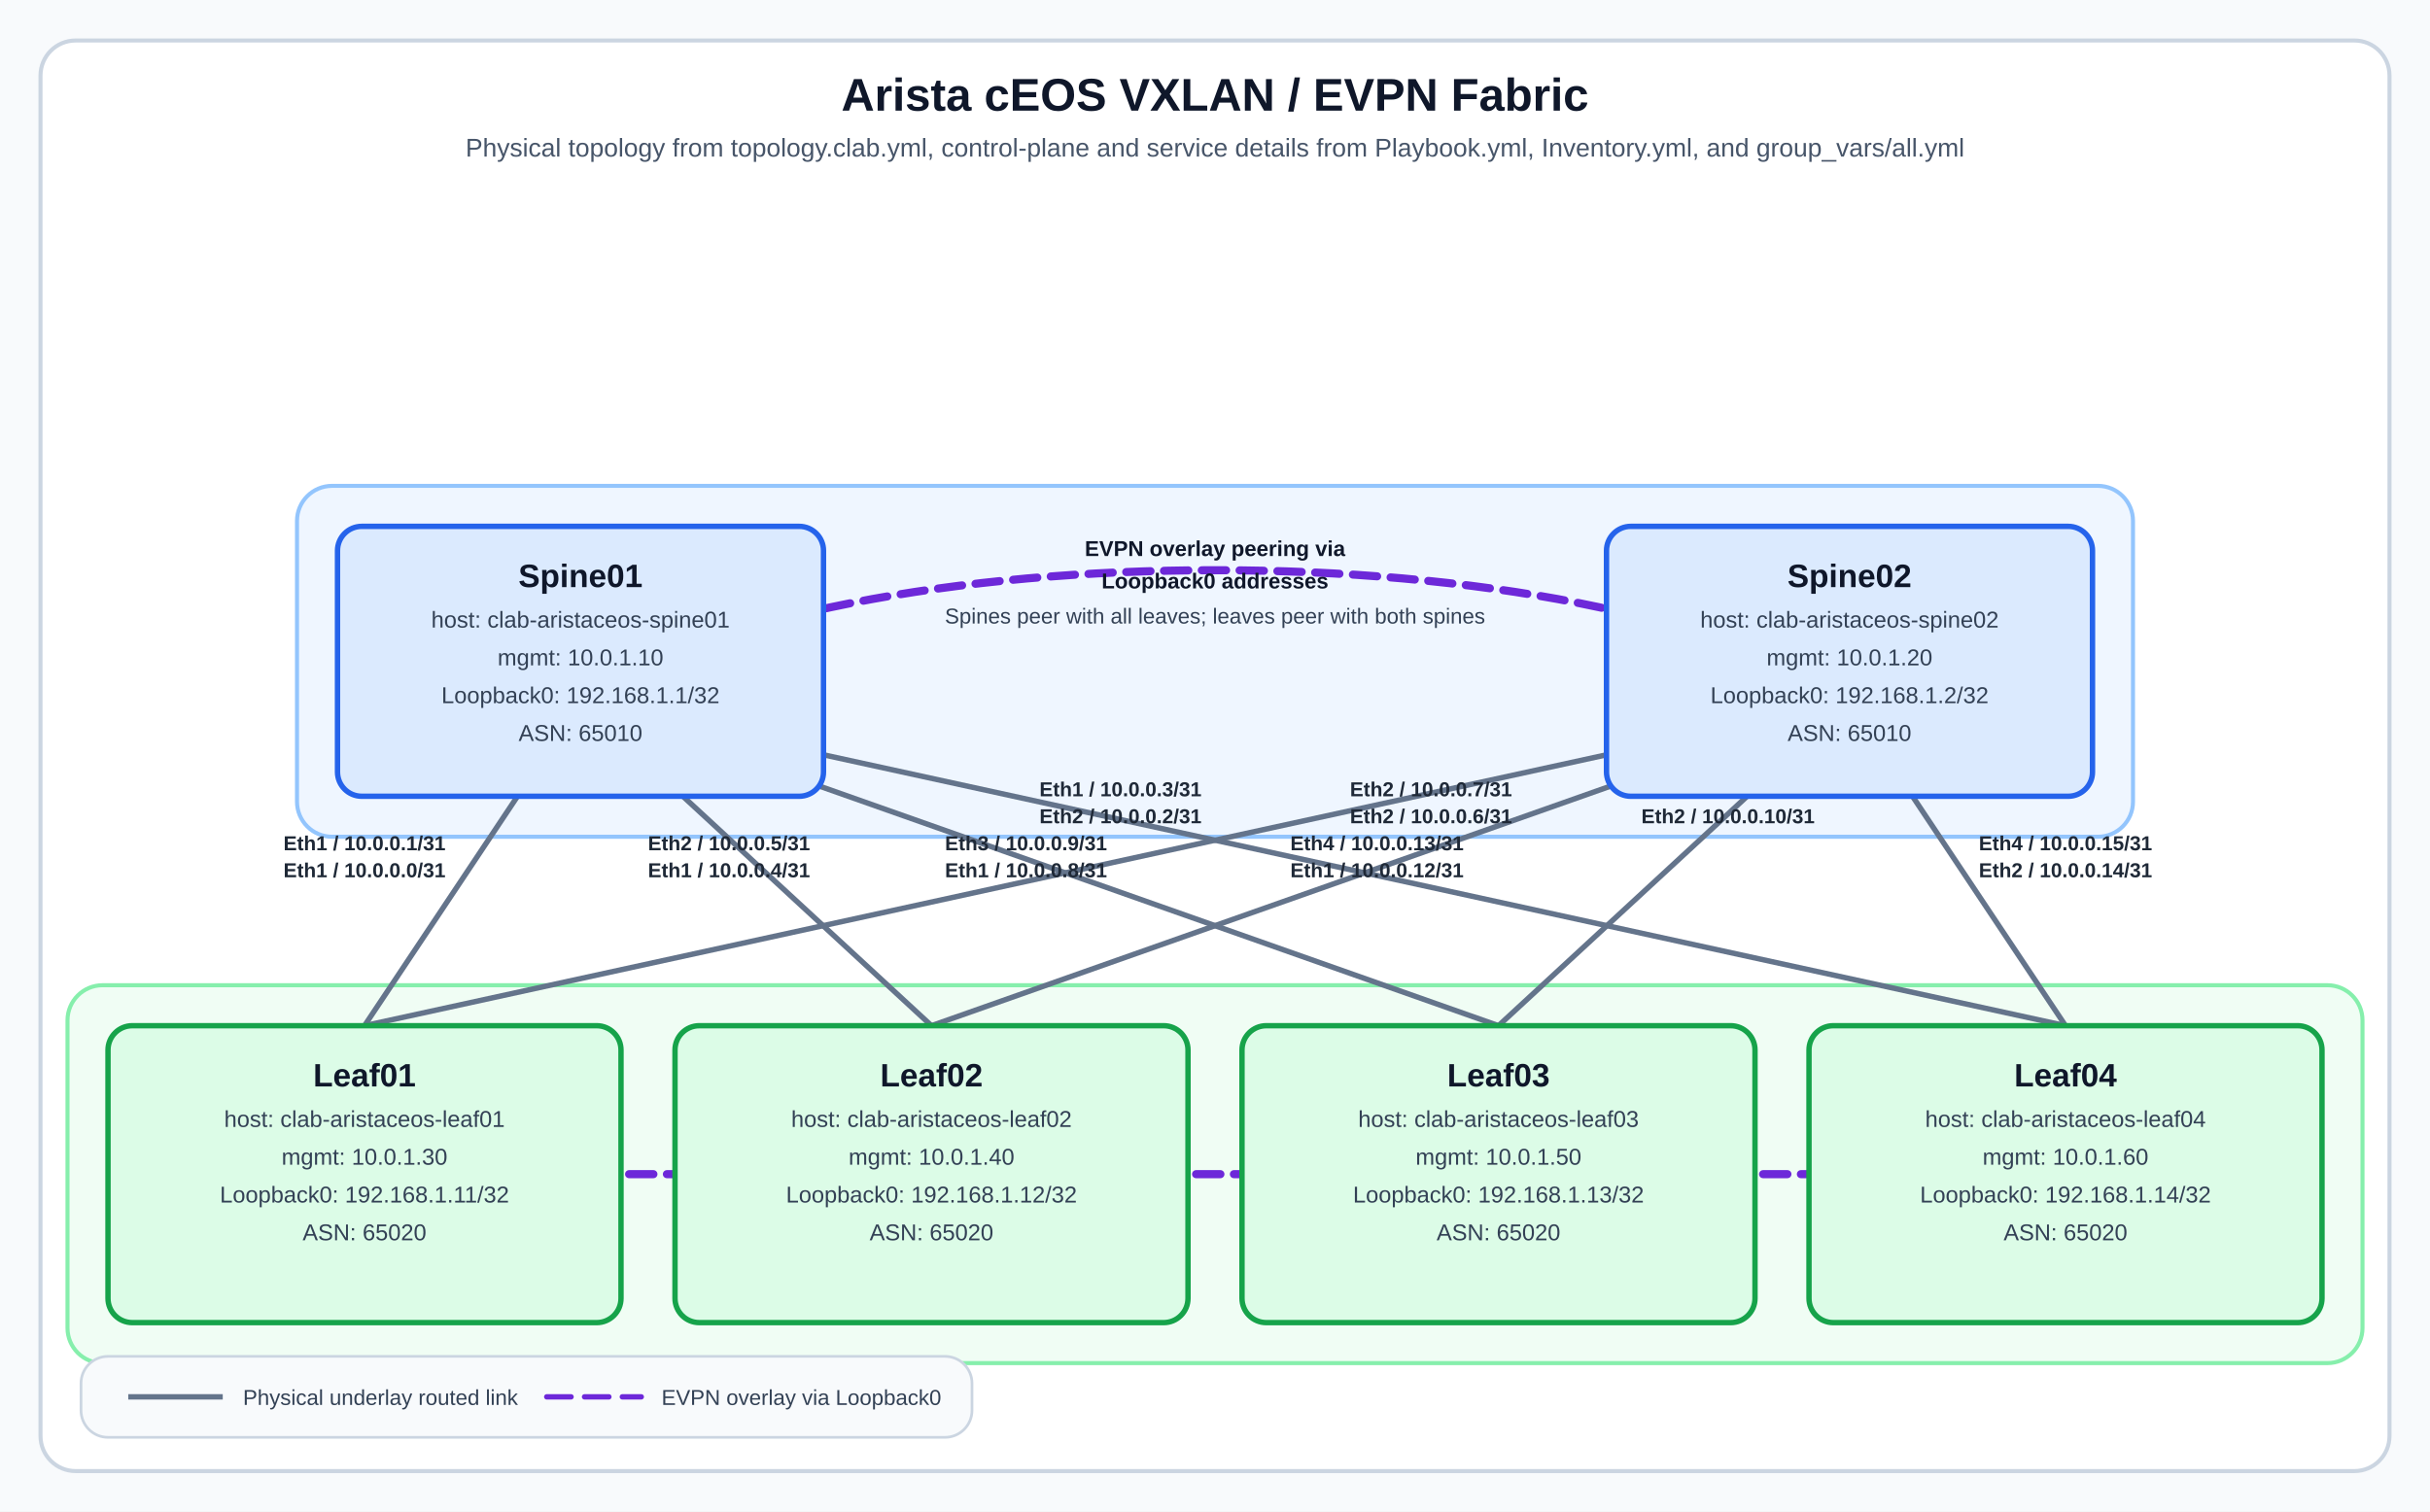
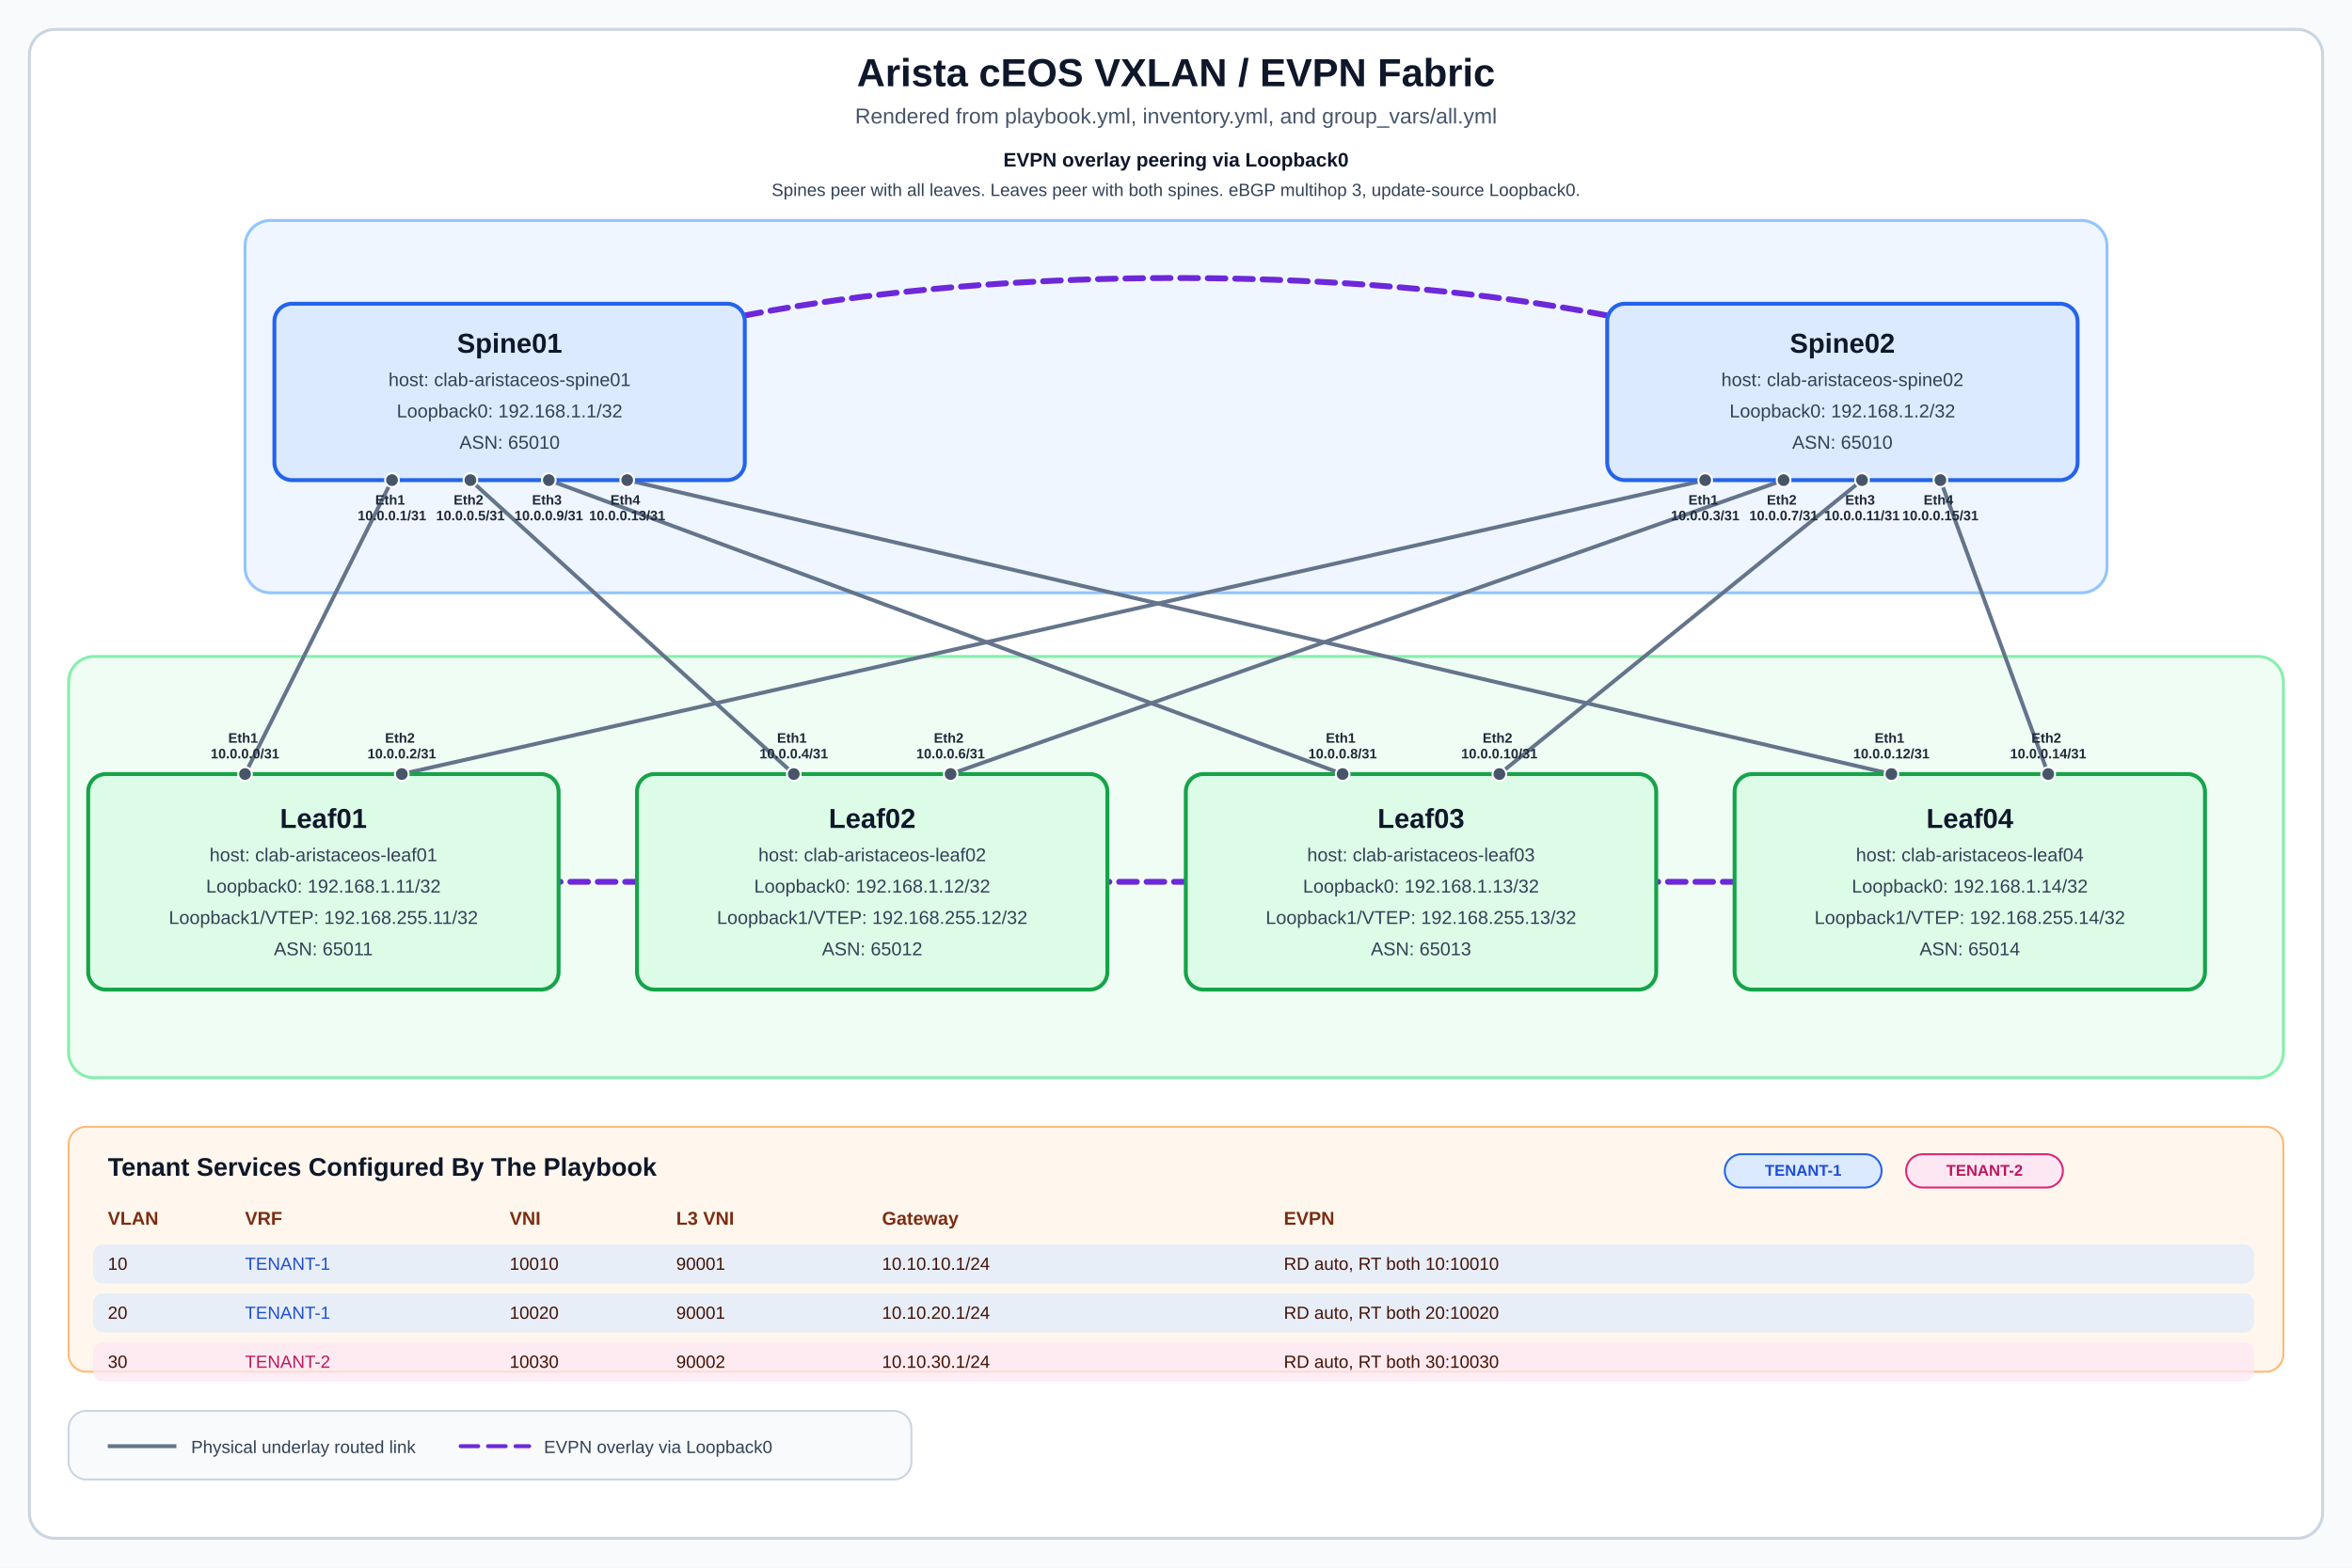
- <svg xmlns="http://www.w3.org/2000/svg" width="1800" height="1120" viewBox="0 0 1800 1120" role="img" aria-labelledby="title desc">
+ <svg xmlns="http://www.w3.org/2000/svg" width="2400" height="1600" viewBox="0 0 2400 1600" role="img" aria-labelledby="title desc">
  <defs>
    <style>
      .bg { fill: #f8fafc; }
      .frame { fill: #ffffff; stroke: #cbd5e1; stroke-width: 3; rx: 26; }
-       .panel { fill: #f8fafc; stroke: #cbd5e1; stroke-width: 2; rx: 20; }
      .spineGroup { fill: #eff6ff; stroke: #93c5fd; stroke-width: 3; rx: 26; }
      .leafGroup { fill: #f0fdf4; stroke: #86efac; stroke-width: 3; rx: 26; }
+       .panel { fill: #fff7ed; stroke: #fdba74; stroke-width: 2; rx: 18; }
+       .legend { fill: #f8fafc; stroke: #cbd5e1; stroke-width: 2; rx: 18; }
      .spine { fill: #dbeafe; stroke: #2563eb; stroke-width: 4; rx: 18; }
      .leaf { fill: #dcfce7; stroke: #16a34a; stroke-width: 4; rx: 18; }
-       .title { font: 700 34px Arial, sans-serif; fill: #0f172a; }
-       .subtitle { font: 500 19px Arial, sans-serif; fill: #475569; }
-       .section { font: 700 22px Arial, sans-serif; fill: #0f172a; }
-       .nodeName { font: 700 24px Arial, sans-serif; fill: #0f172a; }
-       .nodeMeta { font: 500 17px Arial, sans-serif; fill: #334155; }
-       .small { font: 500 16px Arial, sans-serif; fill: #334155; }
-       .bold { font: 700 16px Arial, sans-serif; fill: #0f172a; }
+       .tenant1Fill { fill: #dbeafe; }
+       .tenant2Fill { fill: #fce7f3; }
+       .tenant1Stroke { stroke: #2563eb; }
+       .tenant2Stroke { stroke: #db2777; }
+       .title { font: 700 40px Arial, sans-serif; fill: #0f172a; }
+       .subtitle { font: 500 22px Arial, sans-serif; fill: #475569; }
+       .section { font: 700 26px Arial, sans-serif; fill: #0f172a; }
+       .nodeName { font: 700 28px Arial, sans-serif; fill: #0f172a; }
+       .nodeMeta { font: 500 19px Arial, sans-serif; fill: #334155; }
+       .small { font: 500 18px Arial, sans-serif; fill: #334155; }
+       .bold { font: 700 20px Arial, sans-serif; fill: #0f172a; }
      .link { stroke: #64748b; stroke-width: 4; }
      .overlay { stroke: #6d28d9; stroke-width: 6; stroke-dasharray: 18 10; stroke-linecap: round; fill: none; }
-       .linkText { font: 600 15px Arial, sans-serif; fill: #1f2937; }
+       .endpointText { font: 600 14px Arial, sans-serif; fill: #1f2937; }
+       .port { fill: #475569; stroke: #ffffff; stroke-width: 2; }
      .legendLine { stroke-width: 4; }
+       .tableHead { font: 700 19px Arial, sans-serif; fill: #7c2d12; }
+       .tableCell { font: 500 18px Arial, sans-serif; fill: #431407; }
+       .tenantTag { font: 700 16px Arial, sans-serif; }
+       .tenant1Text { fill: #1d4ed8; }
+       .tenant2Text { fill: #be185d; }
    </style>
  </defs>
-   <rect x="0" y="0" width="1800" height="1120" class="bg" />
-   <rect x="30" y="30" width="1740" height="1060" class="frame" />
-   <rect x="220" y="360" width="1360" height="260" class="spineGroup" />
-   <rect x="50" y="730" width="1700" height="280" class="leafGroup" />
-   <text x="900" y="82" text-anchor="middle" class="title">Arista cEOS VXLAN / EVPN Fabric</text>
-   <text x="900" y="116" text-anchor="middle" class="subtitle">Physical topology from topology.clab.yml, control-plane and service details from Playbook.yml, Inventory.yml, and group_vars/all.yml</text>
-   <line x1="430" y1="520" x2="270" y2="760" class="link" />
-   <line x1="430" y1="520" x2="690" y2="760" class="link" />
-   <line x1="430" y1="520" x2="1110" y2="760" class="link" />
-   <line x1="430" y1="520" x2="1530" y2="760" class="link" />
-   <line x1="1370" y1="520" x2="270" y2="760" class="link" />
-   <line x1="1370" y1="520" x2="690" y2="760" class="link" />
-   <line x1="1370" y1="520" x2="1110" y2="760" class="link" />
-   <line x1="1370" y1="520" x2="1530" y2="760" class="link" />
-   <path d="M 430 520 C 620 390, 1180 390, 1370 520" class="overlay" />
-   <path d="M 270 870 C 680 870, 1120 870, 1530 870" class="overlay" />
-   <text x="900" y="412" text-anchor="middle" class="bold">EVPN overlay peering via</text>
-   <text x="900" y="436" text-anchor="middle" class="bold">Loopback0 addresses</text>
-   <text x="900" y="462" text-anchor="middle" class="small">Spines peer with all leaves; leaves peer with both spines</text>
-   <text x="270" y="630" text-anchor="middle" class="linkText">Eth1 / 10.0.0.1/31</text>
-   <text x="270" y="650" text-anchor="middle" class="linkText">Eth1 / 10.0.0.0/31</text>
-   <text x="540" y="630" text-anchor="middle" class="linkText">Eth2 / 10.0.0.5/31</text>
-   <text x="540" y="650" text-anchor="middle" class="linkText">Eth1 / 10.0.0.4/31</text>
-   <text x="760" y="630" text-anchor="middle" class="linkText">Eth3 / 10.0.0.9/31</text>
-   <text x="760" y="650" text-anchor="middle" class="linkText">Eth1 / 10.0.0.8/31</text>
-   <text x="1020" y="630" text-anchor="middle" class="linkText">Eth4 / 10.0.0.13/31</text>
-   <text x="1020" y="650" text-anchor="middle" class="linkText">Eth1 / 10.0.0.12/31</text>
-   <text x="830" y="590" text-anchor="middle" class="linkText">Eth1 / 10.0.0.3/31</text>
-   <text x="830" y="610" text-anchor="middle" class="linkText">Eth2 / 10.0.0.2/31</text>
-   <text x="1060" y="590" text-anchor="middle" class="linkText">Eth2 / 10.0.0.7/31</text>
-   <text x="1060" y="610" text-anchor="middle" class="linkText">Eth2 / 10.0.0.6/31</text>
-   <text x="1280" y="590" text-anchor="middle" class="linkText">Eth3 / 10.0.0.11/31</text>
-   <text x="1280" y="610" text-anchor="middle" class="linkText">Eth2 / 10.0.0.10/31</text>
-   <text x="1530" y="630" text-anchor="middle" class="linkText">Eth4 / 10.0.0.15/31</text>
-   <text x="1530" y="650" text-anchor="middle" class="linkText">Eth2 / 10.0.0.14/31</text>
-   <rect x="250" y="390" width="360" height="200" class="spine" />
-   <text x="430" y="435" text-anchor="middle" class="nodeName">Spine01</text>
-   <text x="430" y="465" text-anchor="middle" class="nodeMeta">host: clab-aristaceos-spine01</text>
-   <text x="430" y="493" text-anchor="middle" class="nodeMeta">mgmt: 10.0.1.10</text>
-   <text x="430" y="521" text-anchor="middle" class="nodeMeta">Loopback0: 192.168.1.1/32</text>
-   <text x="430" y="549" text-anchor="middle" class="nodeMeta">ASN: 65010</text>
-   <rect x="1190" y="390" width="360" height="200" class="spine" />
-   <text x="1370" y="435" text-anchor="middle" class="nodeName">Spine02</text>
-   <text x="1370" y="465" text-anchor="middle" class="nodeMeta">host: clab-aristaceos-spine02</text>
-   <text x="1370" y="493" text-anchor="middle" class="nodeMeta">mgmt: 10.0.1.20</text>
-   <text x="1370" y="521" text-anchor="middle" class="nodeMeta">Loopback0: 192.168.1.2/32</text>
-   <text x="1370" y="549" text-anchor="middle" class="nodeMeta">ASN: 65010</text>
-   <rect x="80" y="760" width="380" height="220" class="leaf" />
-   <text x="270" y="805" text-anchor="middle" class="nodeName">Leaf01</text>
-   <text x="270" y="835" text-anchor="middle" class="nodeMeta">host: clab-aristaceos-leaf01</text>
-   <text x="270" y="863" text-anchor="middle" class="nodeMeta">mgmt: 10.0.1.30</text>
-   <text x="270" y="891" text-anchor="middle" class="nodeMeta">Loopback0: 192.168.1.11/32</text>
-   <text x="270" y="919" text-anchor="middle" class="nodeMeta">ASN: 65020</text>
-   <rect x="500" y="760" width="380" height="220" class="leaf" />
-   <text x="690" y="805" text-anchor="middle" class="nodeName">Leaf02</text>
-   <text x="690" y="835" text-anchor="middle" class="nodeMeta">host: clab-aristaceos-leaf02</text>
-   <text x="690" y="863" text-anchor="middle" class="nodeMeta">mgmt: 10.0.1.40</text>
-   <text x="690" y="891" text-anchor="middle" class="nodeMeta">Loopback0: 192.168.1.12/32</text>
-   <text x="690" y="919" text-anchor="middle" class="nodeMeta">ASN: 65020</text>
-   <rect x="920" y="760" width="380" height="220" class="leaf" />
-   <text x="1110" y="805" text-anchor="middle" class="nodeName">Leaf03</text>
-   <text x="1110" y="835" text-anchor="middle" class="nodeMeta">host: clab-aristaceos-leaf03</text>
-   <text x="1110" y="863" text-anchor="middle" class="nodeMeta">mgmt: 10.0.1.50</text>
-   <text x="1110" y="891" text-anchor="middle" class="nodeMeta">Loopback0: 192.168.1.13/32</text>
-   <text x="1110" y="919" text-anchor="middle" class="nodeMeta">ASN: 65020</text>
-   <rect x="1340" y="760" width="380" height="220" class="leaf" />
-   <text x="1530" y="805" text-anchor="middle" class="nodeName">Leaf04</text>
-   <text x="1530" y="835" text-anchor="middle" class="nodeMeta">host: clab-aristaceos-leaf04</text>
-   <text x="1530" y="863" text-anchor="middle" class="nodeMeta">mgmt: 10.0.1.60</text>
-   <text x="1530" y="891" text-anchor="middle" class="nodeMeta">Loopback0: 192.168.1.14/32</text>
-   <text x="1530" y="919" text-anchor="middle" class="nodeMeta">ASN: 65020</text>
-   <rect x="60" y="1005" width="660" height="60" class="panel" />
-   <line x1="95" y1="1035" x2="165" y2="1035" class="link legendLine" />
-   <text x="180" y="1041" class="small">Physical underlay routed link</text>
-   <line x1="405" y1="1035" x2="475" y2="1035" class="overlay legendLine" />
-   <text x="490" y="1041" class="small">EVPN overlay via Loopback0</text>
+   <rect x="0" y="0" width="2400" height="1600" class="bg" />
+   <rect x="30" y="30" width="2340" height="1540" class="frame" />
+   <text x="1200" y="88" text-anchor="middle" class="title">Arista cEOS VXLAN / EVPN Fabric</text>
+   <text x="1200" y="126" text-anchor="middle" class="subtitle">Rendered from playbook.yml, inventory.yml, and group_vars/all.yml</text>
+   <text x="1200" y="170" text-anchor="middle" class="bold">EVPN overlay peering via Loopback0</text>
+   <text x="1200" y="200" text-anchor="middle" class="small">Spines peer with all leaves. Leaves peer with both spines. eBGP multihop 3, update-source Loopback0.</text>
+   <rect x="250" y="225" width="1900" height="380" class="spineGroup" />
+   <rect x="70" y="670" width="2260" height="430" class="leafGroup" />
+   <rect x="70" y="1150" width="2260" height="250" class="panel" />
+   <rect x="70" y="1440" width="860" height="70" class="legend" />
+   <line x1="400" y1="490" x2="250" y2="790" class="link" />
+   <line x1="480" y1="490" x2="810" y2="790" class="link" />
+   <line x1="560" y1="490" x2="1370" y2="790" class="link" />
+   <line x1="640" y1="490" x2="1930" y2="790" class="link" />
+   <line x1="1740" y1="490" x2="410" y2="790" class="link" />
+   <line x1="1820" y1="490" x2="970" y2="790" class="link" />
+   <line x1="1900" y1="490" x2="1530" y2="790" class="link" />
+   <line x1="1980" y1="490" x2="2090" y2="790" class="link" />
+   <path d="M 520 400 C 800 245, 1600 245, 1880 400" class="overlay" />
+   <path d="M 330 900 C 900 900, 1440 900, 2010 900" class="overlay" />
+   <rect x="280" y="310" width="480" height="180" class="spine" />
+   <text x="520" y="360" text-anchor="middle" class="nodeName">Spine01</text>
+   <text x="520" y="394" text-anchor="middle" class="nodeMeta">host: clab-aristaceos-spine01</text>
+   <text x="520" y="426" text-anchor="middle" class="nodeMeta">Loopback0: 192.168.1.1/32</text>
+   <text x="520" y="458" text-anchor="middle" class="nodeMeta">ASN: 65010</text>
+   <rect x="1640" y="310" width="480" height="180" class="spine" />
+   <text x="1880" y="360" text-anchor="middle" class="nodeName">Spine02</text>
+   <text x="1880" y="394" text-anchor="middle" class="nodeMeta">host: clab-aristaceos-spine02</text>
+   <text x="1880" y="426" text-anchor="middle" class="nodeMeta">Loopback0: 192.168.1.2/32</text>
+   <text x="1880" y="458" text-anchor="middle" class="nodeMeta">ASN: 65010</text>
+   <rect x="90" y="790" width="480" height="220" class="leaf" />
+   <text x="330" y="845" text-anchor="middle" class="nodeName">Leaf01</text>
+   <text x="330" y="879" text-anchor="middle" class="nodeMeta">host: clab-aristaceos-leaf01</text>
+   <text x="330" y="911" text-anchor="middle" class="nodeMeta">Loopback0: 192.168.1.11/32</text>
+   <text x="330" y="943" text-anchor="middle" class="nodeMeta">Loopback1/VTEP: 192.168.255.11/32</text>
+   <text x="330" y="975" text-anchor="middle" class="nodeMeta">ASN: 65011</text>
+   <rect x="650" y="790" width="480" height="220" class="leaf" />
+   <text x="890" y="845" text-anchor="middle" class="nodeName">Leaf02</text>
+   <text x="890" y="879" text-anchor="middle" class="nodeMeta">host: clab-aristaceos-leaf02</text>
+   <text x="890" y="911" text-anchor="middle" class="nodeMeta">Loopback0: 192.168.1.12/32</text>
+   <text x="890" y="943" text-anchor="middle" class="nodeMeta">Loopback1/VTEP: 192.168.255.12/32</text>
+   <text x="890" y="975" text-anchor="middle" class="nodeMeta">ASN: 65012</text>
+   <rect x="1210" y="790" width="480" height="220" class="leaf" />
+   <text x="1450" y="845" text-anchor="middle" class="nodeName">Leaf03</text>
+   <text x="1450" y="879" text-anchor="middle" class="nodeMeta">host: clab-aristaceos-leaf03</text>
+   <text x="1450" y="911" text-anchor="middle" class="nodeMeta">Loopback0: 192.168.1.13/32</text>
+   <text x="1450" y="943" text-anchor="middle" class="nodeMeta">Loopback1/VTEP: 192.168.255.13/32</text>
+   <text x="1450" y="975" text-anchor="middle" class="nodeMeta">ASN: 65013</text>
+   <rect x="1770" y="790" width="480" height="220" class="leaf" />
+   <text x="2010" y="845" text-anchor="middle" class="nodeName">Leaf04</text>
+   <text x="2010" y="879" text-anchor="middle" class="nodeMeta">host: clab-aristaceos-leaf04</text>
+   <text x="2010" y="911" text-anchor="middle" class="nodeMeta">Loopback0: 192.168.1.14/32</text>
+   <text x="2010" y="943" text-anchor="middle" class="nodeMeta">Loopback1/VTEP: 192.168.255.14/32</text>
+   <text x="2010" y="975" text-anchor="middle" class="nodeMeta">ASN: 65014</text>
+   <circle cx="400" cy="490" r="7" class="port" />
+   <circle cx="480" cy="490" r="7" class="port" />
+   <circle cx="560" cy="490" r="7" class="port" />
+   <circle cx="640" cy="490" r="7" class="port" />
+   <circle cx="1740" cy="490" r="7" class="port" />
+   <circle cx="1820" cy="490" r="7" class="port" />
+   <circle cx="1900" cy="490" r="7" class="port" />
+   <circle cx="1980" cy="490" r="7" class="port" />
+   <circle cx="250" cy="790" r="7" class="port" />
+   <circle cx="410" cy="790" r="7" class="port" />
+   <circle cx="810" cy="790" r="7" class="port" />
+   <circle cx="970" cy="790" r="7" class="port" />
+   <circle cx="1370" cy="790" r="7" class="port" />
+   <circle cx="1530" cy="790" r="7" class="port" />
+   <circle cx="1930" cy="790" r="7" class="port" />
+   <circle cx="2090" cy="790" r="7" class="port" />
+   <text x="400" y="515" text-anchor="middle" class="endpointText">
+     <tspan x="400" dy="0">Eth1</tspan>
+     <tspan x="400" dy="16">10.0.0.1/31</tspan>
+   </text>
+   <text x="480" y="515" text-anchor="middle" class="endpointText">
+     <tspan x="480" dy="0">Eth2</tspan>
+     <tspan x="480" dy="16">10.0.0.5/31</tspan>
+   </text>
+   <text x="560" y="515" text-anchor="middle" class="endpointText">
+     <tspan x="560" dy="0">Eth3</tspan>
+     <tspan x="560" dy="16">10.0.0.9/31</tspan>
+   </text>
+   <text x="640" y="515" text-anchor="middle" class="endpointText">
+     <tspan x="640" dy="0">Eth4</tspan>
+     <tspan x="640" dy="16">10.0.0.13/31</tspan>
+   </text>
+   <text x="1740" y="515" text-anchor="middle" class="endpointText">
+     <tspan x="1740" dy="0">Eth1</tspan>
+     <tspan x="1740" dy="16">10.0.0.3/31</tspan>
+   </text>
+   <text x="1820" y="515" text-anchor="middle" class="endpointText">
+     <tspan x="1820" dy="0">Eth2</tspan>
+     <tspan x="1820" dy="16">10.0.0.7/31</tspan>
+   </text>
+   <text x="1900" y="515" text-anchor="middle" class="endpointText">
+     <tspan x="1900" dy="0">Eth3</tspan>
+     <tspan x="1900" dy="16">10.0.0.11/31</tspan>
+   </text>
+   <text x="1980" y="515" text-anchor="middle" class="endpointText">
+     <tspan x="1980" dy="0">Eth4</tspan>
+     <tspan x="1980" dy="16">10.0.0.15/31</tspan>
+   </text>
+   <text x="250" y="758" text-anchor="middle" class="endpointText">
+     <tspan x="250" dy="0">Eth1</tspan>
+     <tspan x="250" dy="16">10.0.0.0/31</tspan>
+   </text>
+   <text x="410" y="758" text-anchor="middle" class="endpointText">
+     <tspan x="410" dy="0">Eth2</tspan>
+     <tspan x="410" dy="16">10.0.0.2/31</tspan>
+   </text>
+   <text x="810" y="758" text-anchor="middle" class="endpointText">
+     <tspan x="810" dy="0">Eth1</tspan>
+     <tspan x="810" dy="16">10.0.0.4/31</tspan>
+   </text>
+   <text x="970" y="758" text-anchor="middle" class="endpointText">
+     <tspan x="970" dy="0">Eth2</tspan>
+     <tspan x="970" dy="16">10.0.0.6/31</tspan>
+   </text>
+   <text x="1370" y="758" text-anchor="middle" class="endpointText">
+     <tspan x="1370" dy="0">Eth1</tspan>
+     <tspan x="1370" dy="16">10.0.0.8/31</tspan>
+   </text>
+   <text x="1530" y="758" text-anchor="middle" class="endpointText">
+     <tspan x="1530" dy="0">Eth2</tspan>
+     <tspan x="1530" dy="16">10.0.0.10/31</tspan>
+   </text>
+   <text x="1930" y="758" text-anchor="middle" class="endpointText">
+     <tspan x="1930" dy="0">Eth1</tspan>
+     <tspan x="1930" dy="16">10.0.0.12/31</tspan>
+   </text>
+   <text x="2090" y="758" text-anchor="middle" class="endpointText">
+     <tspan x="2090" dy="0">Eth2</tspan>
+     <tspan x="2090" dy="16">10.0.0.14/31</tspan>
+   </text>
+   <text x="110" y="1200" class="section">Tenant Services Configured By The Playbook</text>
+   <rect x="1760" y="1178" width="160" height="34" rx="17" class="tenant1Fill tenant1Stroke" stroke-width="2" />
+   <text x="1840" y="1200" text-anchor="middle" class="tenantTag tenant1Text">TENANT-1</text>
+   <rect x="1945" y="1178" width="160" height="34" rx="17" class="tenant2Fill tenant2Stroke" stroke-width="2" />
+   <text x="2025" y="1200" text-anchor="middle" class="tenantTag tenant2Text">TENANT-2</text>
+   <text x="110" y="1250" class="tableHead">VLAN</text>
+   <text x="250" y="1250" class="tableHead">VRF</text>
+   <text x="520" y="1250" class="tableHead">VNI</text>
+   <text x="690" y="1250" class="tableHead">L3 VNI</text>
+   <text x="900" y="1250" class="tableHead">Gateway</text>
+   <text x="1310" y="1250" class="tableHead">EVPN</text>
+   <rect x="95" y="1270" width="2205" height="40" rx="10" class="tenant1Fill" opacity="0.65" />
+   <text x="110" y="1296" class="tableCell">10</text>
+   <text x="250" y="1296" class="tableCell tenant1Text">TENANT-1</text>
+   <text x="520" y="1296" class="tableCell">10010</text>
+   <text x="690" y="1296" class="tableCell">90001</text>
+   <text x="900" y="1296" class="tableCell">10.10.10.1/24</text>
+   <text x="1310" y="1296" class="tableCell">RD auto, RT both 10:10010</text>
+   <rect x="95" y="1320" width="2205" height="40" rx="10" class="tenant1Fill" opacity="0.65" />
+   <text x="110" y="1346" class="tableCell">20</text>
+   <text x="250" y="1346" class="tableCell tenant1Text">TENANT-1</text>
+   <text x="520" y="1346" class="tableCell">10020</text>
+   <text x="690" y="1346" class="tableCell">90001</text>
+   <text x="900" y="1346" class="tableCell">10.10.20.1/24</text>
+   <text x="1310" y="1346" class="tableCell">RD auto, RT both 20:10020</text>
+   <rect x="95" y="1370" width="2205" height="40" rx="10" class="tenant2Fill" opacity="0.75" />
+   <text x="110" y="1396" class="tableCell">30</text>
+   <text x="250" y="1396" class="tableCell tenant2Text">TENANT-2</text>
+   <text x="520" y="1396" class="tableCell">10030</text>
+   <text x="690" y="1396" class="tableCell">90002</text>
+   <text x="900" y="1396" class="tableCell">10.10.30.1/24</text>
+   <text x="1310" y="1396" class="tableCell">RD auto, RT both 30:10030</text>
+   <line x1="110" y1="1476" x2="180" y2="1476" class="link legendLine" />
+   <text x="195" y="1483" class="small">Physical underlay routed link</text>
+   <line x1="470" y1="1476" x2="540" y2="1476" class="overlay legendLine" />
+   <text x="555" y="1483" class="small">EVPN overlay via Loopback0</text>
</svg>
